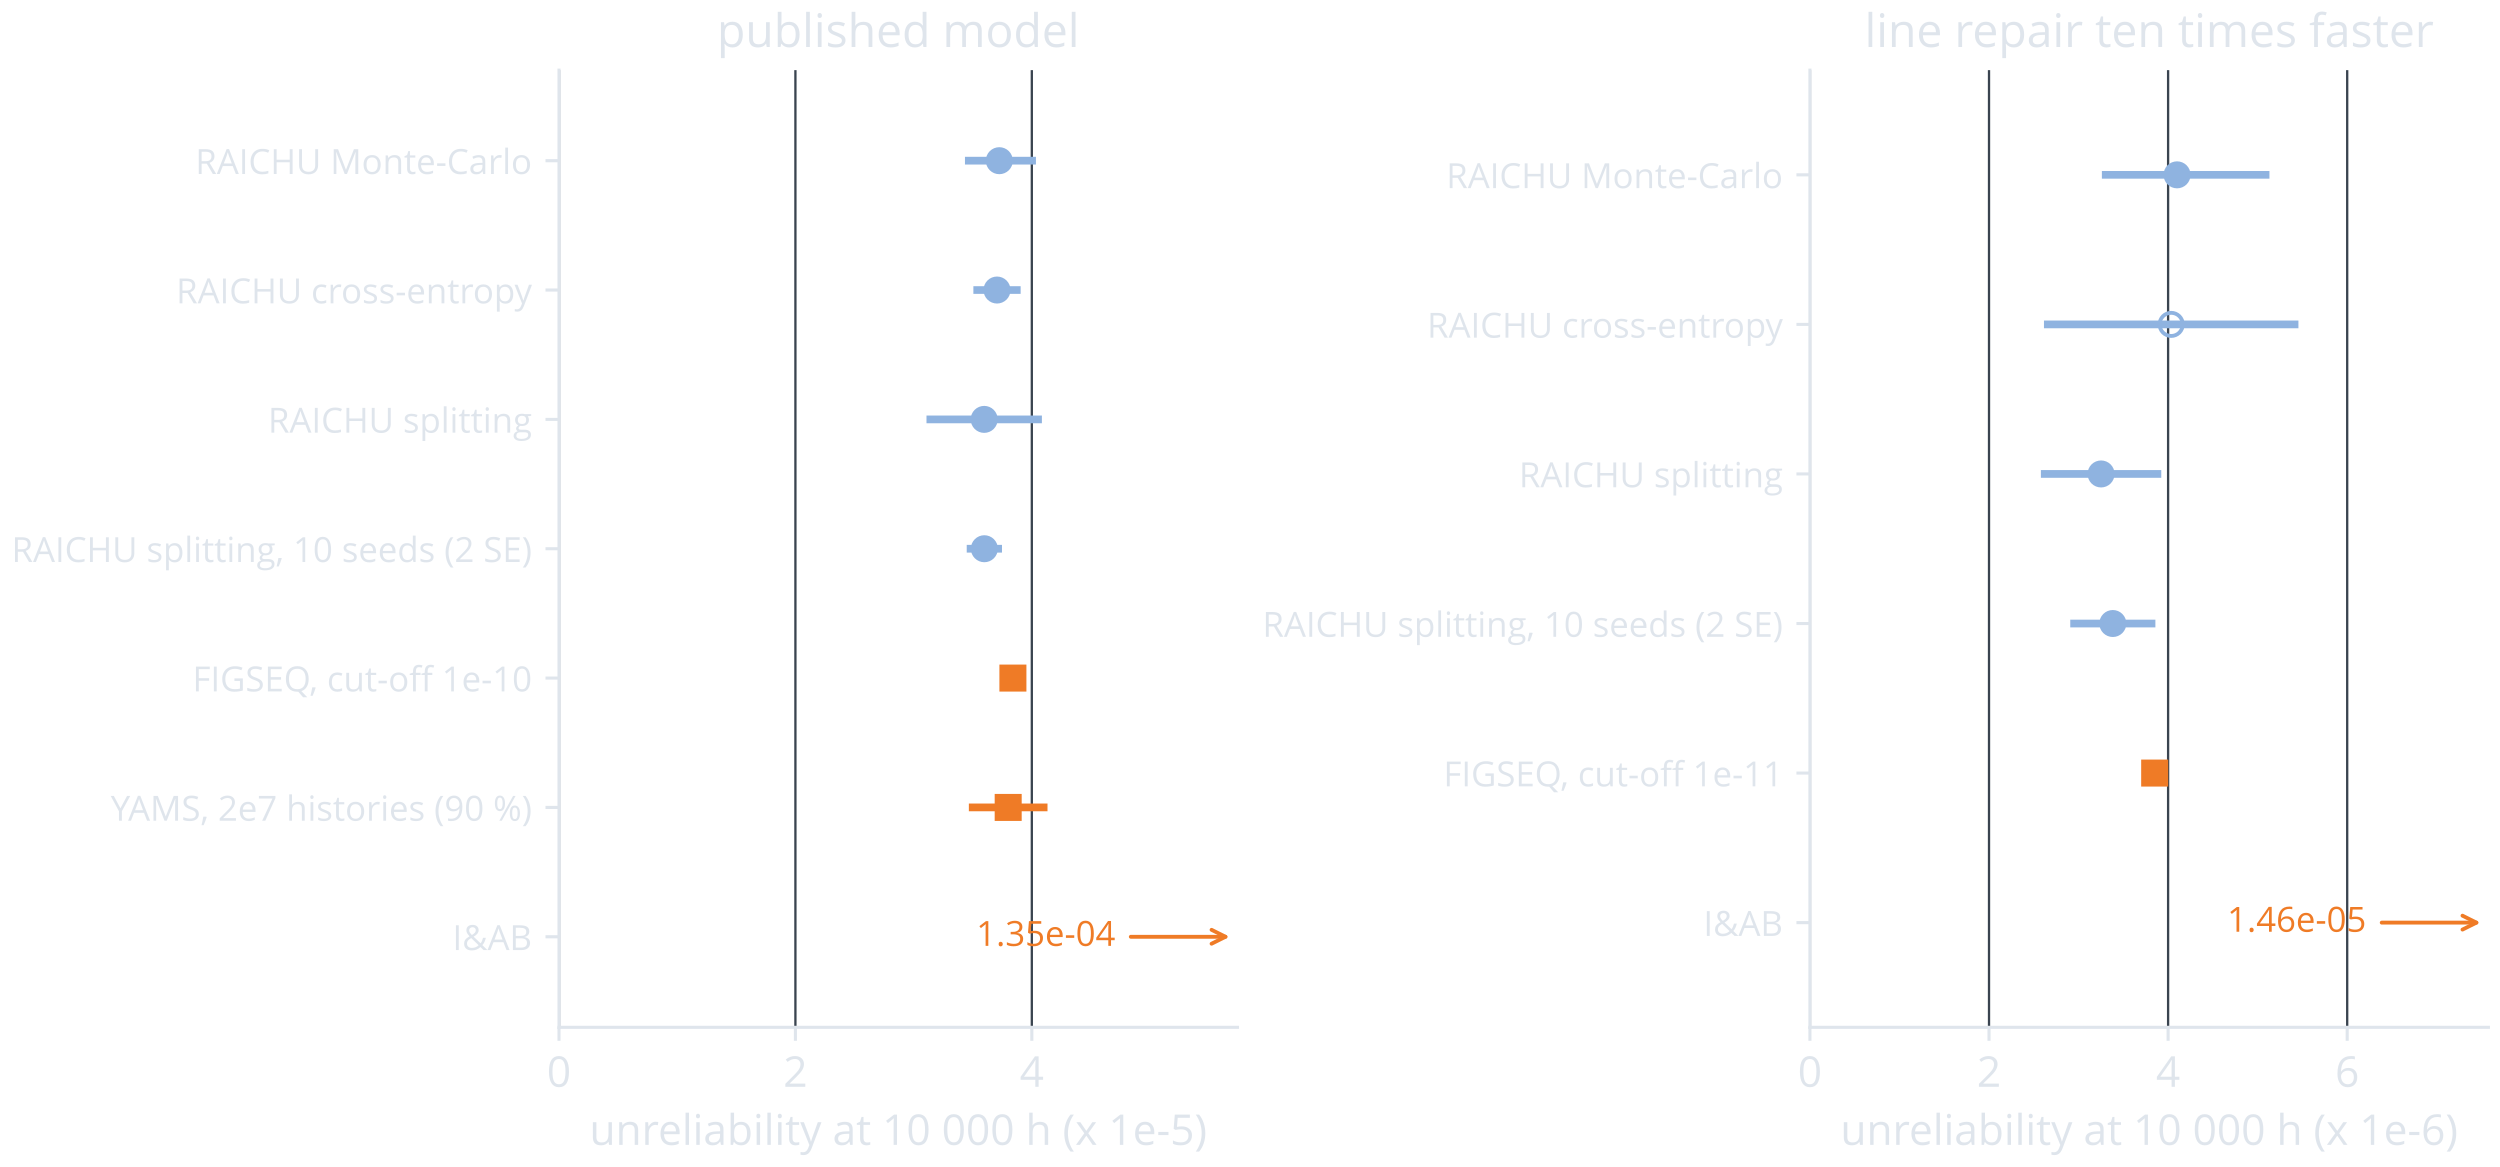
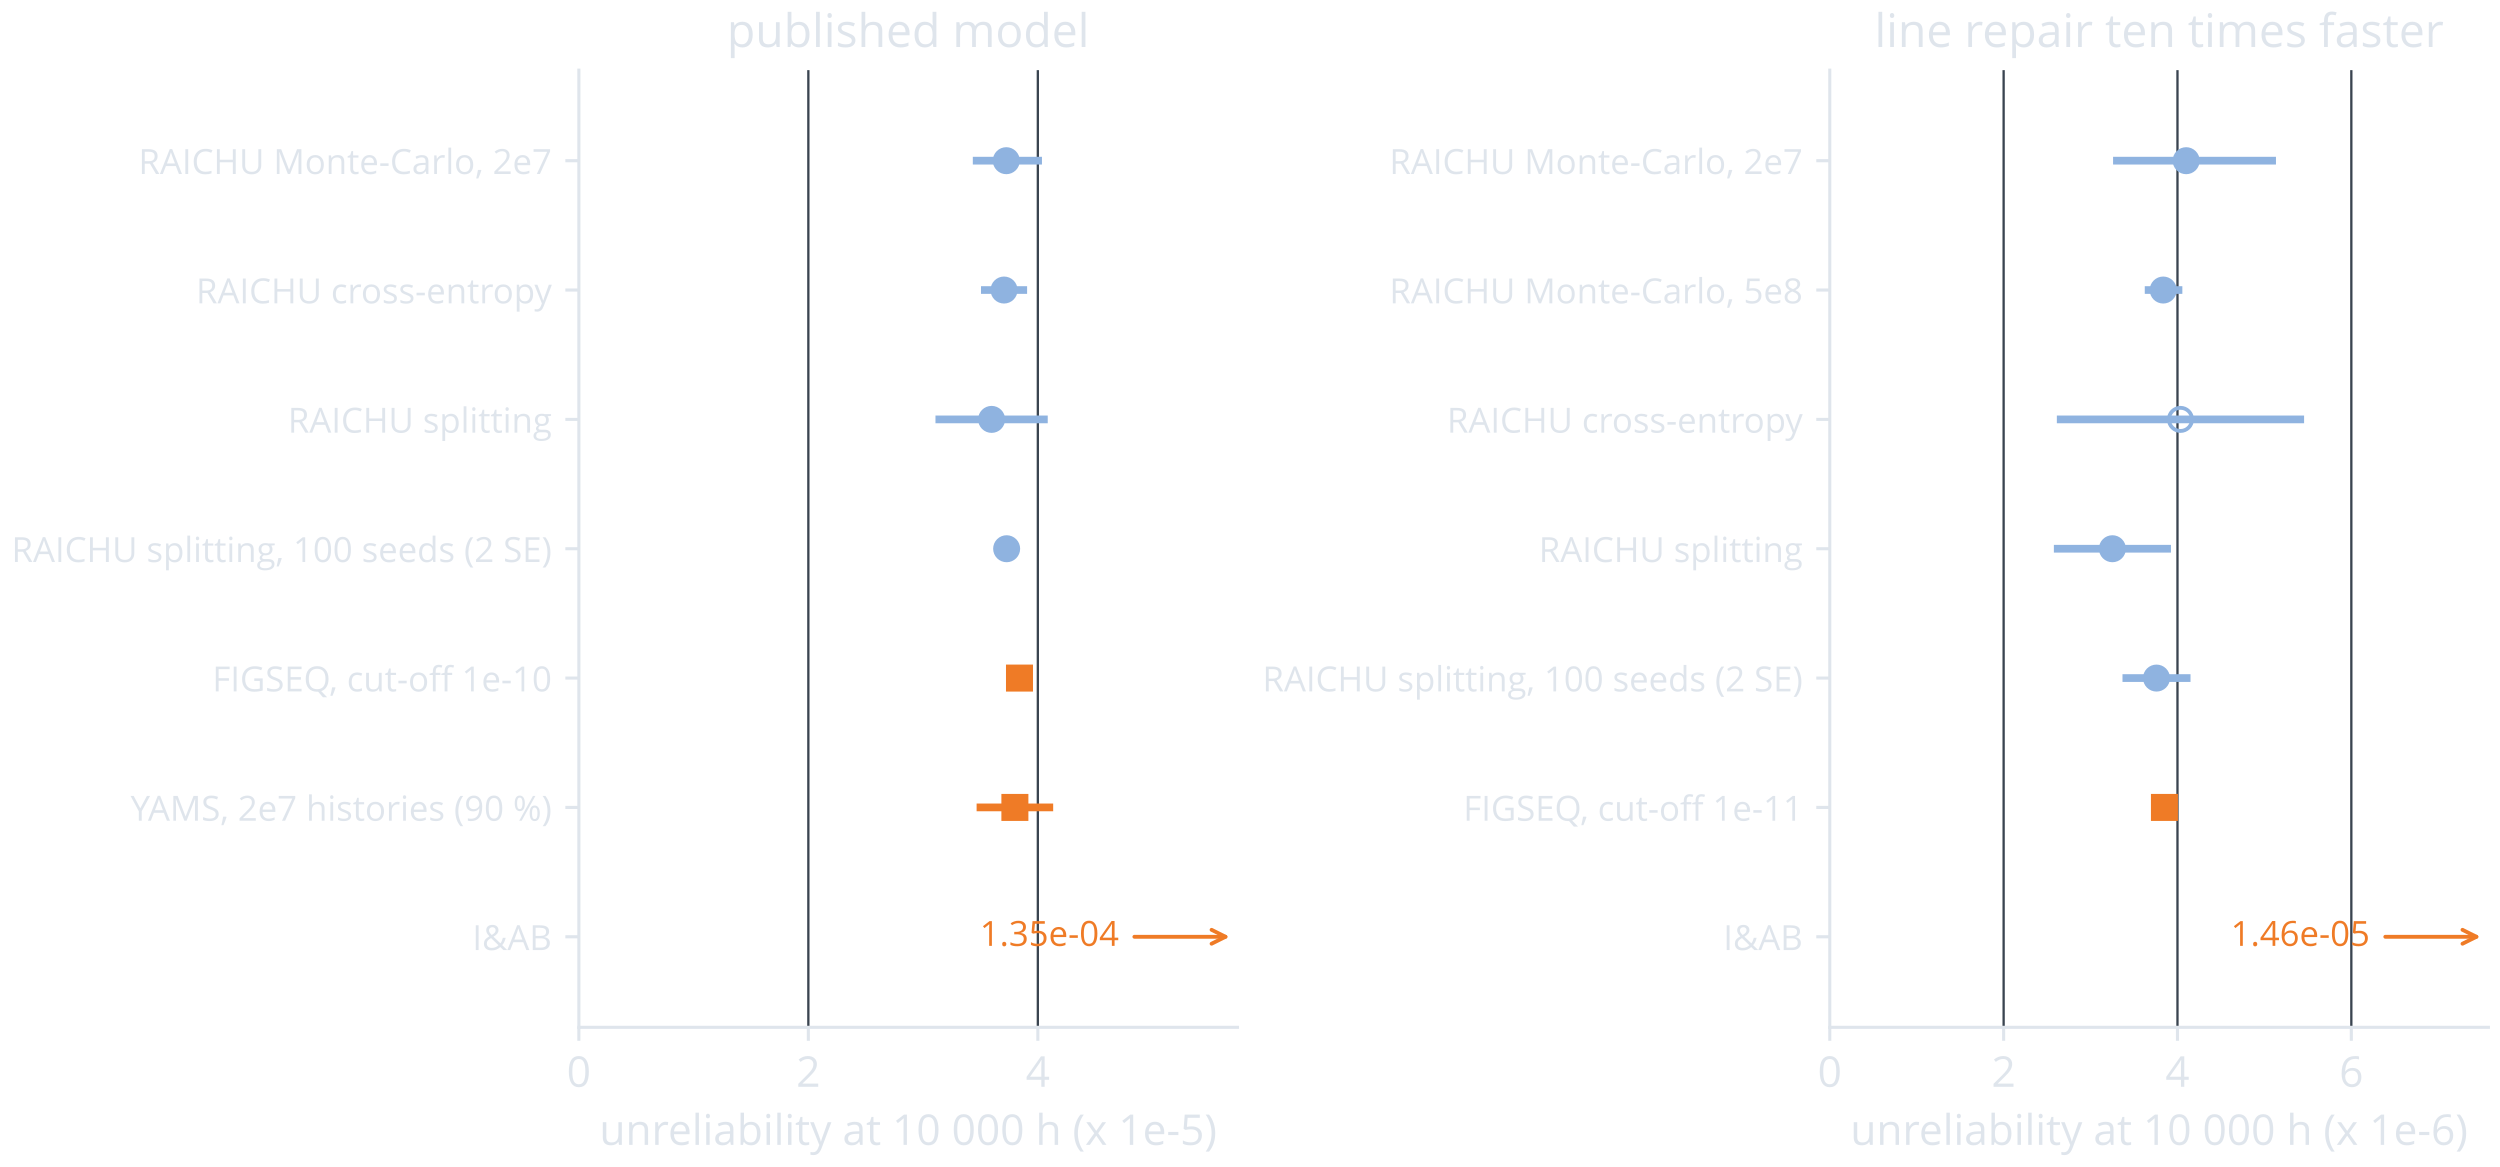
<svg xmlns="http://www.w3.org/2000/svg" xmlns:xlink="http://www.w3.org/1999/xlink" width="648pt" height="302.4pt" viewBox="0 0 648 302.4" version="1.1">
  <defs>
    <style type="text/css">*{stroke-linejoin: round; stroke-linecap: butt}</style>
  </defs>
  <g id="figure_1">
    <g id="patch_1">
      <path d="M 0 302.4  L 648 302.4  L 648 0  L 0 0  L 0 302.4  z " style="fill: none" />
    </g>
    <g id="axes_1">
      <g id="patch_2">
-         <path d="M 144.893 266.281  L 320.76 266.281  L 320.76 18.182  L 144.893 18.182  L 144.893 266.281  z " style="fill: none" />
+         <path d="M 150.039 266.281  L 320.76 266.281  L 320.76 18.182  L 150.039 18.182  L 150.039 266.281  z " style="fill: none" />
      </g>
      <g id="matplotlib.axis_1">
        <g id="xtick_1">
          <g id="line2d_1">
-             <path d="M 144.893 266.281  L 144.893 18.182  " clip-path="url(#p57f3b78bf9)" style="fill: none; stroke: #3a4450; stroke-width: 0.6; stroke-linecap: square" />
+             <path d="M 150.039 266.281  L 150.039 18.182  " clip-path="url(#p1deda71b1c)" style="fill: none; stroke: #3a4450; stroke-width: 0.6; stroke-linecap: square" />
          </g>
          <g id="line2d_2">
            <defs>
-               <path id="m986bb90ba0" d="M 0 0  L 0 3.5  " style="stroke: #dfe5ec; stroke-width: 0.8" />
+               <path id="m9468bcd4e0" d="M 0 0  L 0 3.5  " style="stroke: #dfe5ec; stroke-width: 0.8" />
            </defs>
            <g>
-               <use xlink:href="#m986bb90ba0" x="144.893" y="266.281" style="fill: #dfe5ec; stroke: #dfe5ec; stroke-width: 0.8" />
+               <use xlink:href="#m9468bcd4e0" x="150.039" y="266.281" style="fill: #dfe5ec; stroke: #dfe5ec; stroke-width: 0.8" />
            </g>
          </g>
          <g id="text_1">
-             <text style="font-size: 11px; font-family: 'Open Sans', 'DejaVu Sans', 'Arial', sans-serif; text-anchor: middle; fill: #dfe5ec" x="144.893" y="281.697" transform="rotate(-0 144.8934 281.6972)">0</text>
+             <text style="font-size: 11px; font-family: 'Open Sans', 'DejaVu Sans', 'Arial', sans-serif; text-anchor: middle; fill: #dfe5ec" x="150.039" y="281.697" transform="rotate(-0 150.0388 281.6972)">0</text>
          </g>
        </g>
        <g id="xtick_2">
          <g id="line2d_3">
-             <path d="M 206.171 266.281  L 206.171 18.182  " clip-path="url(#p57f3b78bf9)" style="fill: none; stroke: #3a4450; stroke-width: 0.6; stroke-linecap: square" />
+             <path d="M 209.524 266.281  L 209.524 18.182  " clip-path="url(#p1deda71b1c)" style="fill: none; stroke: #3a4450; stroke-width: 0.6; stroke-linecap: square" />
          </g>
          <g id="line2d_4">
            <g>
-               <use xlink:href="#m986bb90ba0" x="206.171" y="266.281" style="fill: #dfe5ec; stroke: #dfe5ec; stroke-width: 0.8" />
+               <use xlink:href="#m9468bcd4e0" x="209.524" y="266.281" style="fill: #dfe5ec; stroke: #dfe5ec; stroke-width: 0.8" />
            </g>
          </g>
          <g id="text_2">
-             <text style="font-size: 11px; font-family: 'Open Sans', 'DejaVu Sans', 'Arial', sans-serif; text-anchor: middle; fill: #dfe5ec" x="206.171" y="281.697" transform="rotate(-0 206.1709 281.6972)">2</text>
+             <text style="font-size: 11px; font-family: 'Open Sans', 'DejaVu Sans', 'Arial', sans-serif; text-anchor: middle; fill: #dfe5ec" x="209.524" y="281.697" transform="rotate(-0 209.5236 281.6972)">2</text>
          </g>
        </g>
        <g id="xtick_3">
          <g id="line2d_5">
-             <path d="M 267.449 266.281  L 267.449 18.182  " clip-path="url(#p57f3b78bf9)" style="fill: none; stroke: #3a4450; stroke-width: 0.6; stroke-linecap: square" />
+             <path d="M 269.008 266.281  L 269.008 18.182  " clip-path="url(#p1deda71b1c)" style="fill: none; stroke: #3a4450; stroke-width: 0.6; stroke-linecap: square" />
          </g>
          <g id="line2d_6">
            <g>
-               <use xlink:href="#m986bb90ba0" x="267.449" y="266.281" style="fill: #dfe5ec; stroke: #dfe5ec; stroke-width: 0.8" />
+               <use xlink:href="#m9468bcd4e0" x="269.008" y="266.281" style="fill: #dfe5ec; stroke: #dfe5ec; stroke-width: 0.8" />
            </g>
          </g>
          <g id="text_3">
-             <text style="font-size: 11px; font-family: 'Open Sans', 'DejaVu Sans', 'Arial', sans-serif; text-anchor: middle; fill: #dfe5ec" x="267.449" y="281.697" transform="rotate(-0 267.4485 281.6972)">4</text>
+             <text style="font-size: 11px; font-family: 'Open Sans', 'DejaVu Sans', 'Arial', sans-serif; text-anchor: middle; fill: #dfe5ec" x="269.008" y="281.697" transform="rotate(-0 269.0083 281.6972)">4</text>
          </g>
        </g>
        <g id="text_4">
-           <text style="font-size: 11px; font-family: 'Open Sans', 'DejaVu Sans', 'Arial', sans-serif; text-anchor: middle; fill: #dfe5ec" x="232.827" y="296.756" transform="rotate(-0 232.8267 296.7563)">unreliability at 10 000 h (x 1e-5)</text>
+           <text style="font-size: 11px; font-family: 'Open Sans', 'DejaVu Sans', 'Arial', sans-serif; text-anchor: middle; fill: #dfe5ec" x="235.399" y="296.756" transform="rotate(-0 235.3994 296.7563)">unreliability at 10 000 h (x 1e-5)</text>
        </g>
      </g>
      <g id="matplotlib.axis_2">
        <g id="ytick_1">
          <g id="line2d_7">
            <defs>
-               <path id="m5db40e12c1" d="M 0 0  L -3.5 0  " style="stroke: #dfe5ec; stroke-width: 0.8" />
+               <path id="ma6d7ebf6d7" d="M 0 0  L -3.5 0  " style="stroke: #dfe5ec; stroke-width: 0.8" />
            </defs>
            <g>
-               <use xlink:href="#m5db40e12c1" x="144.893" y="41.651" style="fill: #dfe5ec; stroke: #dfe5ec; stroke-width: 0.8" />
+               <use xlink:href="#ma6d7ebf6d7" x="150.039" y="41.651" style="fill: #dfe5ec; stroke: #dfe5ec; stroke-width: 0.8" />
            </g>
          </g>
          <g id="text_5">
-             <text style="font-size: 9px; font-family: 'Open Sans', 'DejaVu Sans', 'Arial', sans-serif; text-anchor: end; fill: #dfe5ec" x="137.893" y="45.094" transform="rotate(-0 137.8934 45.09402)">RAICHU Monte-Carlo</text>
+             <text style="font-size: 9px; font-family: 'Open Sans', 'DejaVu Sans', 'Arial', sans-serif; text-anchor: end; fill: #dfe5ec" x="143.039" y="45.094" transform="rotate(-0 143.0388 45.09402)">RAICHU Monte-Carlo, 2e7</text>
          </g>
        </g>
        <g id="ytick_2">
          <g id="line2d_8">
            <g>
-               <use xlink:href="#m5db40e12c1" x="144.893" y="75.178" style="fill: #dfe5ec; stroke: #dfe5ec; stroke-width: 0.8" />
+               <use xlink:href="#ma6d7ebf6d7" x="150.039" y="75.178" style="fill: #dfe5ec; stroke: #dfe5ec; stroke-width: 0.8" />
            </g>
          </g>
          <g id="text_6">
-             <text style="font-size: 9px; font-family: 'Open Sans', 'DejaVu Sans', 'Arial', sans-serif; text-anchor: end; fill: #dfe5ec" x="137.893" y="78.621" transform="rotate(-0 137.8934 78.62086)">RAICHU cross-entropy</text>
+             <text style="font-size: 9px; font-family: 'Open Sans', 'DejaVu Sans', 'Arial', sans-serif; text-anchor: end; fill: #dfe5ec" x="143.039" y="78.621" transform="rotate(-0 143.0388 78.62086)">RAICHU cross-entropy</text>
          </g>
        </g>
        <g id="ytick_3">
          <g id="line2d_9">
            <g>
-               <use xlink:href="#m5db40e12c1" x="144.893" y="108.705" style="fill: #dfe5ec; stroke: #dfe5ec; stroke-width: 0.8" />
+               <use xlink:href="#ma6d7ebf6d7" x="150.039" y="108.705" style="fill: #dfe5ec; stroke: #dfe5ec; stroke-width: 0.8" />
            </g>
          </g>
          <g id="text_7">
-             <text style="font-size: 9px; font-family: 'Open Sans', 'DejaVu Sans', 'Arial', sans-serif; text-anchor: end; fill: #dfe5ec" x="137.893" y="112.148" transform="rotate(-0 137.8934 112.1477)">RAICHU splitting</text>
+             <text style="font-size: 9px; font-family: 'Open Sans', 'DejaVu Sans', 'Arial', sans-serif; text-anchor: end; fill: #dfe5ec" x="143.039" y="112.148" transform="rotate(-0 143.0388 112.1477)">RAICHU splitting</text>
          </g>
        </g>
        <g id="ytick_4">
          <g id="line2d_10">
            <g>
-               <use xlink:href="#m5db40e12c1" x="144.893" y="142.231" style="fill: #dfe5ec; stroke: #dfe5ec; stroke-width: 0.8" />
+               <use xlink:href="#ma6d7ebf6d7" x="150.039" y="142.231" style="fill: #dfe5ec; stroke: #dfe5ec; stroke-width: 0.8" />
            </g>
          </g>
          <g id="text_8">
-             <text style="font-size: 9px; font-family: 'Open Sans', 'DejaVu Sans', 'Arial', sans-serif; text-anchor: end; fill: #dfe5ec" x="137.893" y="145.675" transform="rotate(-0 137.8934 145.6745)">RAICHU splitting, 10 seeds (2 SE)</text>
+             <text style="font-size: 9px; font-family: 'Open Sans', 'DejaVu Sans', 'Arial', sans-serif; text-anchor: end; fill: #dfe5ec" x="143.039" y="145.675" transform="rotate(-0 143.0388 145.6745)">RAICHU splitting, 100 seeds (2 SE)</text>
          </g>
        </g>
        <g id="ytick_5">
          <g id="line2d_11">
            <g>
-               <use xlink:href="#m5db40e12c1" x="144.893" y="175.758" style="fill: #dfe5ec; stroke: #dfe5ec; stroke-width: 0.8" />
+               <use xlink:href="#ma6d7ebf6d7" x="150.039" y="175.758" style="fill: #dfe5ec; stroke: #dfe5ec; stroke-width: 0.8" />
            </g>
          </g>
          <g id="text_9">
-             <text style="font-size: 9px; font-family: 'Open Sans', 'DejaVu Sans', 'Arial', sans-serif; text-anchor: end; fill: #dfe5ec" x="137.893" y="179.201" transform="rotate(-0 137.8934 179.2015)">FIGSEQ, cut-off 1e-10</text>
+             <text style="font-size: 9px; font-family: 'Open Sans', 'DejaVu Sans', 'Arial', sans-serif; text-anchor: end; fill: #dfe5ec" x="143.039" y="179.201" transform="rotate(-0 143.0388 179.2015)">FIGSEQ, cut-off 1e-10</text>
          </g>
        </g>
        <g id="ytick_6">
          <g id="line2d_12">
            <g>
-               <use xlink:href="#m5db40e12c1" x="144.893" y="209.285" style="fill: #dfe5ec; stroke: #dfe5ec; stroke-width: 0.8" />
+               <use xlink:href="#ma6d7ebf6d7" x="150.039" y="209.285" style="fill: #dfe5ec; stroke: #dfe5ec; stroke-width: 0.8" />
            </g>
          </g>
          <g id="text_10">
-             <text style="font-size: 9px; font-family: 'Open Sans', 'DejaVu Sans', 'Arial', sans-serif; text-anchor: end; fill: #dfe5ec" x="137.893" y="212.728" transform="rotate(-0 137.8934 212.7282)">YAMS, 2e7 histories (90 %)</text>
+             <text style="font-size: 9px; font-family: 'Open Sans', 'DejaVu Sans', 'Arial', sans-serif; text-anchor: end; fill: #dfe5ec" x="143.039" y="212.728" transform="rotate(-0 143.0388 212.7282)">YAMS, 2e7 histories (90 %)</text>
          </g>
        </g>
        <g id="ytick_7">
          <g id="line2d_13">
            <g>
-               <use xlink:href="#m5db40e12c1" x="144.893" y="242.812" style="fill: #dfe5ec; stroke: #dfe5ec; stroke-width: 0.8" />
+               <use xlink:href="#ma6d7ebf6d7" x="150.039" y="242.812" style="fill: #dfe5ec; stroke: #dfe5ec; stroke-width: 0.8" />
            </g>
          </g>
          <g id="text_11">
-             <text style="font-size: 9px; font-family: 'Open Sans', 'DejaVu Sans', 'Arial', sans-serif; text-anchor: end; fill: #dfe5ec" x="137.893" y="246.255" transform="rotate(-0 137.8934 246.2551)">I&amp;AB</text>
+             <text style="font-size: 9px; font-family: 'Open Sans', 'DejaVu Sans', 'Arial', sans-serif; text-anchor: end; fill: #dfe5ec" x="143.039" y="246.255" transform="rotate(-0 143.0388 246.2551)">I&amp;AB</text>
          </g>
        </g>
      </g>
      <g id="line2d_14">
-         <path d="M 251.117 41.651  L 267.518 41.651  " clip-path="url(#p57f3b78bf9)" style="fill: none; stroke: #8fb3e0; stroke-width: 2; stroke-linecap: square" />
+         <path d="M 253.154 41.651  L 269.075 41.651  " clip-path="url(#p1deda71b1c)" style="fill: none; stroke: #8fb3e0; stroke-width: 2; stroke-linecap: square" />
      </g>
      <g id="line2d_15">
-         <path d="M 259.023 41.651  " clip-path="url(#p57f3b78bf9)" style="fill: none; stroke: #8fb3e0; stroke-width: 1.5; stroke-linecap: square" />
+         <path d="M 260.829 41.651  " clip-path="url(#p1deda71b1c)" style="fill: none; stroke: #8fb3e0; stroke-width: 1.5; stroke-linecap: square" />
        <defs>
-           <path id="me81be68fd8" d="M 0 3  C 0.796 3 1.559 2.684 2.121 2.121  C 2.684 1.559 3 0.796 3 0  C 3 -0.796 2.684 -1.559 2.121 -2.121  C 1.559 -2.684 0.796 -3 0 -3  C -0.796 -3 -1.559 -2.684 -2.121 -2.121  C -2.684 -1.559 -3 -0.796 -3 0  C -3 0.796 -2.684 1.559 -2.121 2.121  C -1.559 2.684 -0.796 3 0 3  z " style="stroke: #8fb3e0" />
+           <path id="m340d86fba8" d="M 0 3  C 0.796 3 1.559 2.684 2.121 2.121  C 2.684 1.559 3 0.796 3 0  C 3 -0.796 2.684 -1.559 2.121 -2.121  C 1.559 -2.684 0.796 -3 0 -3  C -0.796 -3 -1.559 -2.684 -2.121 -2.121  C -2.684 -1.559 -3 -0.796 -3 0  C -3 0.796 -2.684 1.559 -2.121 2.121  C -1.559 2.684 -0.796 3 0 3  z " style="stroke: #8fb3e0" />
        </defs>
-         <g clip-path="url(#p57f3b78bf9)">
-           <use xlink:href="#me81be68fd8" x="259.023" y="41.651" style="fill: #8fb3e0; stroke: #8fb3e0" />
+         <g clip-path="url(#p1deda71b1c)">
+           <use xlink:href="#m340d86fba8" x="260.829" y="41.651" style="fill: #8fb3e0; stroke: #8fb3e0" />
        </g>
      </g>
      <g id="line2d_16">
-         <path d="M 253.299 75.178  L 263.551 75.178  " clip-path="url(#p57f3b78bf9)" style="fill: none; stroke: #8fb3e0; stroke-width: 2; stroke-linecap: square" />
+         <path d="M 255.273 75.178  L 265.225 75.178  " clip-path="url(#p1deda71b1c)" style="fill: none; stroke: #8fb3e0; stroke-width: 2; stroke-linecap: square" />
      </g>
      <g id="line2d_17">
-         <path d="M 258.425 75.178  " clip-path="url(#p57f3b78bf9)" style="fill: none; stroke: #8fb3e0; stroke-width: 1.5; stroke-linecap: square" />
-         <g clip-path="url(#p57f3b78bf9)">
-           <use xlink:href="#me81be68fd8" x="258.425" y="75.178" style="fill: #8fb3e0; stroke: #8fb3e0" />
+         <path d="M 260.249 75.178  " clip-path="url(#p1deda71b1c)" style="fill: none; stroke: #8fb3e0; stroke-width: 1.5; stroke-linecap: square" />
+         <g clip-path="url(#p1deda71b1c)">
+           <use xlink:href="#m340d86fba8" x="260.249" y="75.178" style="fill: #8fb3e0; stroke: #8fb3e0" />
        </g>
      </g>
      <g id="line2d_18">
-         <path d="M 241.146 108.705  L 269.059 108.705  " clip-path="url(#p57f3b78bf9)" style="fill: none; stroke: #8fb3e0; stroke-width: 2; stroke-linecap: square" />
+         <path d="M 243.475 108.705  L 270.572 108.705  " clip-path="url(#p1deda71b1c)" style="fill: none; stroke: #8fb3e0; stroke-width: 2; stroke-linecap: square" />
      </g>
      <g id="line2d_19">
-         <path d="M 255.103 108.705  " clip-path="url(#p57f3b78bf9)" style="fill: none; stroke: #8fb3e0; stroke-width: 1.5; stroke-linecap: square" />
-         <g clip-path="url(#p57f3b78bf9)">
-           <use xlink:href="#me81be68fd8" x="255.103" y="108.705" style="fill: #8fb3e0; stroke: #8fb3e0" />
+         <path d="M 257.024 108.705  " clip-path="url(#p1deda71b1c)" style="fill: none; stroke: #8fb3e0; stroke-width: 1.5; stroke-linecap: square" />
+         <g clip-path="url(#p1deda71b1c)">
+           <use xlink:href="#m340d86fba8" x="257.024" y="108.705" style="fill: #8fb3e0; stroke: #8fb3e0" />
        </g>
      </g>
      <g id="line2d_20">
-         <path d="M 251.575 142.231  L 258.716 142.231  " clip-path="url(#p57f3b78bf9)" style="fill: none; stroke: #8fb3e0; stroke-width: 2; stroke-linecap: square" />
+         <path d="M 259.39 142.231  L 262.453 142.231  " clip-path="url(#p1deda71b1c)" style="fill: none; stroke: #8fb3e0; stroke-width: 2; stroke-linecap: square" />
      </g>
      <g id="line2d_21">
-         <path d="M 255.145 142.231  " clip-path="url(#p57f3b78bf9)" style="fill: none; stroke: #8fb3e0; stroke-width: 1.5; stroke-linecap: square" />
-         <g clip-path="url(#p57f3b78bf9)">
-           <use xlink:href="#me81be68fd8" x="255.145" y="142.231" style="fill: #8fb3e0; stroke: #8fb3e0" />
+         <path d="M 260.921 142.231  " clip-path="url(#p1deda71b1c)" style="fill: none; stroke: #8fb3e0; stroke-width: 1.5; stroke-linecap: square" />
+         <g clip-path="url(#p1deda71b1c)">
+           <use xlink:href="#m340d86fba8" x="260.921" y="142.231" style="fill: #8fb3e0; stroke: #8fb3e0" />
        </g>
      </g>
      <g id="line2d_22">
-         <path d="M 262.546 175.758  " clip-path="url(#p57f3b78bf9)" style="fill: none; stroke: #ef7b26; stroke-width: 1.5; stroke-linecap: square" />
+         <path d="M 264.25 175.758  " clip-path="url(#p1deda71b1c)" style="fill: none; stroke: #ef7b26; stroke-width: 1.5; stroke-linecap: square" />
        <defs>
-           <path id="m2c588d0812" d="M -3 3  L 3 3  L 3 -3  L -3 -3  z " style="stroke: #ef7b26; stroke-linejoin: miter" />
+           <path id="m4c7a4117aa" d="M -3 3  L 3 3  L 3 -3  L -3 -3  z " style="stroke: #ef7b26; stroke-linejoin: miter" />
        </defs>
-         <g clip-path="url(#p57f3b78bf9)">
-           <use xlink:href="#m2c588d0812" x="262.546" y="175.758" style="fill: #ef7b26; stroke: #ef7b26; stroke-linejoin: miter" />
+         <g clip-path="url(#p1deda71b1c)">
+           <use xlink:href="#m4c7a4117aa" x="264.25" y="175.758" style="fill: #ef7b26; stroke: #ef7b26; stroke-linejoin: miter" />
        </g>
      </g>
      <g id="line2d_23">
-         <path d="M 252.129 209.285  L 270.512 209.285  " clip-path="url(#p57f3b78bf9)" style="fill: none; stroke: #ef7b26; stroke-width: 2; stroke-linecap: square" />
+         <path d="M 254.137 209.285  L 271.983 209.285  " clip-path="url(#p1deda71b1c)" style="fill: none; stroke: #ef7b26; stroke-width: 2; stroke-linecap: square" />
      </g>
      <g id="line2d_24">
-         <path d="M 261.321 209.285  " clip-path="url(#p57f3b78bf9)" style="fill: none; stroke: #ef7b26; stroke-width: 1.5; stroke-linecap: square" />
-         <g clip-path="url(#p57f3b78bf9)">
-           <use xlink:href="#m2c588d0812" x="261.321" y="209.285" style="fill: #ef7b26; stroke: #ef7b26; stroke-linejoin: miter" />
+         <path d="M 263.06 209.285  " clip-path="url(#p1deda71b1c)" style="fill: none; stroke: #ef7b26; stroke-width: 1.5; stroke-linecap: square" />
+         <g clip-path="url(#p1deda71b1c)">
+           <use xlink:href="#m4c7a4117aa" x="263.06" y="209.285" style="fill: #ef7b26; stroke: #ef7b26; stroke-linejoin: miter" />
        </g>
      </g>
      <g id="patch_3">
-         <path d="M 144.893 266.281  L 144.893 18.182  " style="fill: none; stroke: #dfe5ec; stroke-width: 0.8; stroke-linejoin: miter; stroke-linecap: square" />
+         <path d="M 150.039 266.281  L 150.039 18.182  " style="fill: none; stroke: #dfe5ec; stroke-width: 0.8; stroke-linejoin: miter; stroke-linecap: square" />
      </g>
      <g id="patch_4">
-         <path d="M 144.893 266.281  L 320.76 266.281  " style="fill: none; stroke: #dfe5ec; stroke-width: 0.8; stroke-linejoin: miter; stroke-linecap: square" />
+         <path d="M 150.039 266.281  L 320.76 266.281  " style="fill: none; stroke: #dfe5ec; stroke-width: 0.8; stroke-linejoin: miter; stroke-linecap: square" />
      </g>
      <g id="patch_5">
-         <path d="M 293.104 242.812  Q 305.931 242.812 317.64 242.812  " style="fill: none; stroke: #ef7b26; stroke-linecap: round" />
-         <path d="M 314.04 241.012  L 317.64 242.812  L 314.04 244.612  " style="fill: none; stroke: #ef7b26; stroke-linecap: round" />
+         <path d="M 294.032 242.812  Q 306.396 242.812 317.642 242.812  " style="fill: none; stroke: #ef7b26; stroke-linecap: round" />
+         <path d="M 314.042 241.012  L 317.642 242.812  L 314.042 244.612  " style="fill: none; stroke: #ef7b26; stroke-linecap: round" />
      </g>
      <g id="text_12">
-         <text style="font-size: 9px; font-family: 'Open Sans', 'DejaVu Sans', 'Arial', sans-serif; text-anchor: end; fill: #ef7b26" x="289.104" y="245.174" transform="rotate(-0 289.104 245.174)">1.35e-04</text>
+         <text style="font-size: 9px; font-family: 'Open Sans', 'DejaVu Sans', 'Arial', sans-serif; text-anchor: end; fill: #ef7b26" x="290.03" y="245.174" transform="rotate(-0 290.0302 245.174)">1.35e-04</text>
      </g>
      <g id="text_13">
-         <text style="font-size: 12px; font-family: 'Open Sans', 'DejaVu Sans', 'Arial', sans-serif; text-anchor: middle; fill: #dfe5ec" x="232.827" y="12.182" transform="rotate(-0 232.8267 12.18211)">published model</text>
+         <text style="font-size: 12px; font-family: 'Open Sans', 'DejaVu Sans', 'Arial', sans-serif; text-anchor: middle; fill: #dfe5ec" x="235.399" y="12.182" transform="rotate(-0 235.3994 12.18211)">published model</text>
      </g>
    </g>
    <g id="axes_2">
      <g id="patch_6">
-         <path d="M 469.133 266.281  L 645 266.281  L 645 18.182  L 469.133 18.182  L 469.133 266.281  z " style="fill: none" />
+         <path d="M 474.279 266.281  L 645 266.281  L 645 18.182  L 474.279 18.182  L 474.279 266.281  z " style="fill: none" />
      </g>
      <g id="matplotlib.axis_3">
        <g id="xtick_4">
          <g id="line2d_25">
-             <path d="M 469.133 266.281  L 469.133 18.182  " clip-path="url(#p2b3f076e8f)" style="fill: none; stroke: #3a4450; stroke-width: 0.6; stroke-linecap: square" />
+             <path d="M 474.279 266.281  L 474.279 18.182  " clip-path="url(#p9c2b9b7ad6)" style="fill: none; stroke: #3a4450; stroke-width: 0.6; stroke-linecap: square" />
          </g>
          <g id="line2d_26">
            <g>
-               <use xlink:href="#m986bb90ba0" x="469.133" y="266.281" style="fill: #dfe5ec; stroke: #dfe5ec; stroke-width: 0.8" />
+               <use xlink:href="#m9468bcd4e0" x="474.279" y="266.281" style="fill: #dfe5ec; stroke: #dfe5ec; stroke-width: 0.8" />
            </g>
          </g>
          <g id="text_14">
-             <text style="font-size: 11px; font-family: 'Open Sans', 'DejaVu Sans', 'Arial', sans-serif; text-anchor: middle; fill: #dfe5ec" x="469.133" y="281.697" transform="rotate(-0 469.1331 281.6972)">0</text>
+             <text style="font-size: 11px; font-family: 'Open Sans', 'DejaVu Sans', 'Arial', sans-serif; text-anchor: middle; fill: #dfe5ec" x="474.279" y="281.697" transform="rotate(-0 474.2786 281.6972)">0</text>
          </g>
        </g>
        <g id="xtick_5">
          <g id="line2d_27">
-             <path d="M 515.553 266.281  L 515.553 18.182  " clip-path="url(#p2b3f076e8f)" style="fill: none; stroke: #3a4450; stroke-width: 0.6; stroke-linecap: square" />
+             <path d="M 519.341 266.281  L 519.341 18.182  " clip-path="url(#p9c2b9b7ad6)" style="fill: none; stroke: #3a4450; stroke-width: 0.6; stroke-linecap: square" />
          </g>
          <g id="line2d_28">
            <g>
-               <use xlink:href="#m986bb90ba0" x="515.553" y="266.281" style="fill: #dfe5ec; stroke: #dfe5ec; stroke-width: 0.8" />
+               <use xlink:href="#m9468bcd4e0" x="519.341" y="266.281" style="fill: #dfe5ec; stroke: #dfe5ec; stroke-width: 0.8" />
            </g>
          </g>
          <g id="text_15">
-             <text style="font-size: 11px; font-family: 'Open Sans', 'DejaVu Sans', 'Arial', sans-serif; text-anchor: middle; fill: #dfe5ec" x="515.553" y="281.697" transform="rotate(-0 515.5532 281.6972)">2</text>
+             <text style="font-size: 11px; font-family: 'Open Sans', 'DejaVu Sans', 'Arial', sans-serif; text-anchor: middle; fill: #dfe5ec" x="519.341" y="281.697" transform="rotate(-0 519.3405 281.6972)">2</text>
          </g>
        </g>
        <g id="xtick_6">
          <g id="line2d_29">
-             <path d="M 561.973 266.281  L 561.973 18.182  " clip-path="url(#p2b3f076e8f)" style="fill: none; stroke: #3a4450; stroke-width: 0.6; stroke-linecap: square" />
+             <path d="M 564.402 266.281  L 564.402 18.182  " clip-path="url(#p9c2b9b7ad6)" style="fill: none; stroke: #3a4450; stroke-width: 0.6; stroke-linecap: square" />
          </g>
          <g id="line2d_30">
            <g>
-               <use xlink:href="#m986bb90ba0" x="561.973" y="266.281" style="fill: #dfe5ec; stroke: #dfe5ec; stroke-width: 0.8" />
+               <use xlink:href="#m9468bcd4e0" x="564.402" y="266.281" style="fill: #dfe5ec; stroke: #dfe5ec; stroke-width: 0.8" />
            </g>
          </g>
          <g id="text_16">
-             <text style="font-size: 11px; font-family: 'Open Sans', 'DejaVu Sans', 'Arial', sans-serif; text-anchor: middle; fill: #dfe5ec" x="561.973" y="281.697" transform="rotate(-0 561.9733 281.6972)">4</text>
+             <text style="font-size: 11px; font-family: 'Open Sans', 'DejaVu Sans', 'Arial', sans-serif; text-anchor: middle; fill: #dfe5ec" x="564.402" y="281.697" transform="rotate(-0 564.4024 281.6972)">4</text>
          </g>
        </g>
        <g id="xtick_7">
          <g id="line2d_31">
-             <path d="M 608.393 266.281  L 608.393 18.182  " clip-path="url(#p2b3f076e8f)" style="fill: none; stroke: #3a4450; stroke-width: 0.6; stroke-linecap: square" />
+             <path d="M 609.464 266.281  L 609.464 18.182  " clip-path="url(#p9c2b9b7ad6)" style="fill: none; stroke: #3a4450; stroke-width: 0.6; stroke-linecap: square" />
          </g>
          <g id="line2d_32">
            <g>
-               <use xlink:href="#m986bb90ba0" x="608.393" y="266.281" style="fill: #dfe5ec; stroke: #dfe5ec; stroke-width: 0.8" />
+               <use xlink:href="#m9468bcd4e0" x="609.464" y="266.281" style="fill: #dfe5ec; stroke: #dfe5ec; stroke-width: 0.8" />
            </g>
          </g>
          <g id="text_17">
-             <text style="font-size: 11px; font-family: 'Open Sans', 'DejaVu Sans', 'Arial', sans-serif; text-anchor: middle; fill: #dfe5ec" x="608.393" y="281.697" transform="rotate(-0 608.3933 281.6972)">6</text>
+             <text style="font-size: 11px; font-family: 'Open Sans', 'DejaVu Sans', 'Arial', sans-serif; text-anchor: middle; fill: #dfe5ec" x="609.464" y="281.697" transform="rotate(-0 609.4644 281.6972)">6</text>
          </g>
        </g>
        <g id="text_18">
-           <text style="font-size: 11px; font-family: 'Open Sans', 'DejaVu Sans', 'Arial', sans-serif; text-anchor: middle; fill: #dfe5ec" x="557.066" y="296.756" transform="rotate(-0 557.0664 296.7563)">unreliability at 10 000 h (x 1e-6)</text>
+           <text style="font-size: 11px; font-family: 'Open Sans', 'DejaVu Sans', 'Arial', sans-serif; text-anchor: middle; fill: #dfe5ec" x="559.639" y="296.756" transform="rotate(-0 559.6392 296.7563)">unreliability at 10 000 h (x 1e-6)</text>
        </g>
      </g>
      <g id="matplotlib.axis_4">
        <g id="ytick_8">
          <g id="line2d_33">
            <g>
-               <use xlink:href="#m5db40e12c1" x="469.133" y="45.318" style="fill: #dfe5ec; stroke: #dfe5ec; stroke-width: 0.8" />
+               <use xlink:href="#ma6d7ebf6d7" x="474.279" y="41.651" style="fill: #dfe5ec; stroke: #dfe5ec; stroke-width: 0.8" />
            </g>
          </g>
          <g id="text_19">
-             <text style="font-size: 9px; font-family: 'Open Sans', 'DejaVu Sans', 'Arial', sans-serif; text-anchor: end; fill: #dfe5ec" x="462.133" y="48.761" transform="rotate(-0 462.1331 48.76102)">RAICHU Monte-Carlo</text>
+             <text style="font-size: 9px; font-family: 'Open Sans', 'DejaVu Sans', 'Arial', sans-serif; text-anchor: end; fill: #dfe5ec" x="467.279" y="45.094" transform="rotate(-0 467.2786 45.09402)">RAICHU Monte-Carlo, 2e7</text>
          </g>
        </g>
        <g id="ytick_9">
          <g id="line2d_34">
            <g>
-               <use xlink:href="#m5db40e12c1" x="469.133" y="84.083" style="fill: #dfe5ec; stroke: #dfe5ec; stroke-width: 0.8" />
+               <use xlink:href="#ma6d7ebf6d7" x="474.279" y="75.178" style="fill: #dfe5ec; stroke: #dfe5ec; stroke-width: 0.8" />
            </g>
          </g>
          <g id="text_20">
-             <text style="font-size: 9px; font-family: 'Open Sans', 'DejaVu Sans', 'Arial', sans-serif; text-anchor: end; fill: #dfe5ec" x="462.133" y="87.526" transform="rotate(-0 462.1331 87.52643)">RAICHU cross-entropy</text>
+             <text style="font-size: 9px; font-family: 'Open Sans', 'DejaVu Sans', 'Arial', sans-serif; text-anchor: end; fill: #dfe5ec" x="467.279" y="78.621" transform="rotate(-0 467.2786 78.62086)">RAICHU Monte-Carlo, 5e8</text>
          </g>
        </g>
        <g id="ytick_10">
          <g id="line2d_35">
            <g>
-               <use xlink:href="#m5db40e12c1" x="469.133" y="122.849" style="fill: #dfe5ec; stroke: #dfe5ec; stroke-width: 0.8" />
+               <use xlink:href="#ma6d7ebf6d7" x="474.279" y="108.705" style="fill: #dfe5ec; stroke: #dfe5ec; stroke-width: 0.8" />
            </g>
          </g>
          <g id="text_21">
-             <text style="font-size: 9px; font-family: 'Open Sans', 'DejaVu Sans', 'Arial', sans-serif; text-anchor: end; fill: #dfe5ec" x="462.133" y="126.292" transform="rotate(-0 462.1331 126.2918)">RAICHU splitting</text>
+             <text style="font-size: 9px; font-family: 'Open Sans', 'DejaVu Sans', 'Arial', sans-serif; text-anchor: end; fill: #dfe5ec" x="467.279" y="112.148" transform="rotate(-0 467.2786 112.1477)">RAICHU cross-entropy</text>
          </g>
        </g>
        <g id="ytick_11">
          <g id="line2d_36">
            <g>
-               <use xlink:href="#m5db40e12c1" x="469.133" y="161.614" style="fill: #dfe5ec; stroke: #dfe5ec; stroke-width: 0.8" />
+               <use xlink:href="#ma6d7ebf6d7" x="474.279" y="142.231" style="fill: #dfe5ec; stroke: #dfe5ec; stroke-width: 0.8" />
            </g>
          </g>
          <g id="text_22">
-             <text style="font-size: 9px; font-family: 'Open Sans', 'DejaVu Sans', 'Arial', sans-serif; text-anchor: end; fill: #dfe5ec" x="462.133" y="165.057" transform="rotate(-0 462.1331 165.0572)">RAICHU splitting, 10 seeds (2 SE)</text>
+             <text style="font-size: 9px; font-family: 'Open Sans', 'DejaVu Sans', 'Arial', sans-serif; text-anchor: end; fill: #dfe5ec" x="467.279" y="145.675" transform="rotate(-0 467.2786 145.6745)">RAICHU splitting</text>
          </g>
        </g>
        <g id="ytick_12">
          <g id="line2d_37">
            <g>
-               <use xlink:href="#m5db40e12c1" x="469.133" y="200.38" style="fill: #dfe5ec; stroke: #dfe5ec; stroke-width: 0.8" />
+               <use xlink:href="#ma6d7ebf6d7" x="474.279" y="175.758" style="fill: #dfe5ec; stroke: #dfe5ec; stroke-width: 0.8" />
            </g>
          </g>
          <g id="text_23">
-             <text style="font-size: 9px; font-family: 'Open Sans', 'DejaVu Sans', 'Arial', sans-serif; text-anchor: end; fill: #dfe5ec" x="462.133" y="203.823" transform="rotate(-0 462.1331 203.8227)">FIGSEQ, cut-off 1e-11</text>
+             <text style="font-size: 9px; font-family: 'Open Sans', 'DejaVu Sans', 'Arial', sans-serif; text-anchor: end; fill: #dfe5ec" x="467.279" y="179.201" transform="rotate(-0 467.2786 179.2014)">RAICHU splitting, 100 seeds (2 SE)</text>
          </g>
        </g>
        <g id="ytick_13">
          <g id="line2d_38">
            <g>
-               <use xlink:href="#m5db40e12c1" x="469.133" y="239.145" style="fill: #dfe5ec; stroke: #dfe5ec; stroke-width: 0.8" />
+               <use xlink:href="#ma6d7ebf6d7" x="474.279" y="209.285" style="fill: #dfe5ec; stroke: #dfe5ec; stroke-width: 0.8" />
            </g>
          </g>
          <g id="text_24">
-             <text style="font-size: 9px; font-family: 'Open Sans', 'DejaVu Sans', 'Arial', sans-serif; text-anchor: end; fill: #dfe5ec" x="462.133" y="242.588" transform="rotate(-0 462.1331 242.5881)">I&amp;AB</text>
-           </g>
-         </g>
-       </g>
-       <g id="line2d_39">
-         <path d="M 545.806 45.318  L 587.24 45.318  " clip-path="url(#p2b3f076e8f)" style="fill: none; stroke: #8fb3e0; stroke-width: 2; stroke-linecap: square" />
+             <text style="font-size: 9px; font-family: 'Open Sans', 'DejaVu Sans', 'Arial', sans-serif; text-anchor: end; fill: #dfe5ec" x="467.279" y="212.728" transform="rotate(-0 467.2786 212.7283)">FIGSEQ, cut-off 1e-11</text>
+           </g>
+         </g>
+         <g id="ytick_14">
+           <g id="line2d_39">
+             <g>
+               <use xlink:href="#ma6d7ebf6d7" x="474.279" y="242.812" style="fill: #dfe5ec; stroke: #dfe5ec; stroke-width: 0.8" />
+             </g>
+           </g>
+           <g id="text_25">
+             <text style="font-size: 9px; font-family: 'Open Sans', 'DejaVu Sans', 'Arial', sans-serif; text-anchor: end; fill: #dfe5ec" x="467.279" y="246.255" transform="rotate(-0 467.2786 246.2551)">I&amp;AB</text>
+           </g>
+         </g>
      </g>
      <g id="line2d_40">
-         <path d="M 564.294 45.318  " clip-path="url(#p2b3f076e8f)" style="fill: none; stroke: #8fb3e0; stroke-width: 1.5; stroke-linecap: square" />
-         <g clip-path="url(#p2b3f076e8f)">
-           <use xlink:href="#me81be68fd8" x="564.294" y="45.318" style="fill: #8fb3e0; stroke: #8fb3e0" />
-         </g>
+         <path d="M 548.708 41.651  L 588.93 41.651  " clip-path="url(#p9c2b9b7ad6)" style="fill: none; stroke: #8fb3e0; stroke-width: 2; stroke-linecap: square" />
      </g>
      <g id="line2d_41">
-         <path d="M 530.794 84.083  L 594.752 84.083  " clip-path="url(#p2b3f076e8f)" style="fill: none; stroke: #8fb3e0; stroke-width: 2; stroke-linecap: square" />
+         <path d="M 566.656 41.651  " clip-path="url(#p9c2b9b7ad6)" style="fill: none; stroke: #8fb3e0; stroke-width: 1.5; stroke-linecap: square" />
+         <g clip-path="url(#p9c2b9b7ad6)">
+           <use xlink:href="#m340d86fba8" x="566.656" y="41.651" style="fill: #8fb3e0; stroke: #8fb3e0" />
+         </g>
      </g>
      <g id="line2d_42">
-         <path d="M 562.773 84.083  " clip-path="url(#p2b3f076e8f)" style="fill: none; stroke: #8fb3e0; stroke-width: 1.5; stroke-linecap: square" />
+         <path d="M 556.925 75.178  L 564.663 75.178  " clip-path="url(#p9c2b9b7ad6)" style="fill: none; stroke: #8fb3e0; stroke-width: 2; stroke-linecap: square" />
+       </g>
+       <g id="line2d_43">
+         <path d="M 560.707 75.178  " clip-path="url(#p9c2b9b7ad6)" style="fill: none; stroke: #8fb3e0; stroke-width: 1.5; stroke-linecap: square" />
+         <g clip-path="url(#p9c2b9b7ad6)">
+           <use xlink:href="#m340d86fba8" x="560.707" y="75.178" style="fill: #8fb3e0; stroke: #8fb3e0" />
+         </g>
+       </g>
+       <g id="line2d_44">
+         <path d="M 534.135 108.705  L 596.222 108.705  " clip-path="url(#p9c2b9b7ad6)" style="fill: none; stroke: #8fb3e0; stroke-width: 2; stroke-linecap: square" />
+       </g>
+       <g id="line2d_45">
+         <path d="M 565.179 108.705  " clip-path="url(#p9c2b9b7ad6)" style="fill: none; stroke: #8fb3e0; stroke-width: 1.5; stroke-linecap: square" />
        <defs>
-           <path id="m7f7fbfb86c" d="M 0 3  C 0.796 3 1.559 2.684 2.121 2.121  C 2.684 1.559 3 0.796 3 0  C 3 -0.796 2.684 -1.559 2.121 -2.121  C 1.559 -2.684 0.796 -3 0 -3  C -0.796 -3 -1.559 -2.684 -2.121 -2.121  C -2.684 -1.559 -3 -0.796 -3 0  C -3 0.796 -2.684 1.559 -2.121 2.121  C -1.559 2.684 -0.796 3 0 3  z " style="stroke: #8fb3e0" />
+           <path id="m00cd98647f" d="M 0 3  C 0.796 3 1.559 2.684 2.121 2.121  C 2.684 1.559 3 0.796 3 0  C 3 -0.796 2.684 -1.559 2.121 -2.121  C 1.559 -2.684 0.796 -3 0 -3  C -0.796 -3 -1.559 -2.684 -2.121 -2.121  C -2.684 -1.559 -3 -0.796 -3 0  C -3 0.796 -2.684 1.559 -2.121 2.121  C -1.559 2.684 -0.796 3 0 3  z " style="stroke: #8fb3e0" />
        </defs>
-         <g clip-path="url(#p2b3f076e8f)">
-           <use xlink:href="#m7f7fbfb86c" x="562.773" y="84.083" style="fill-opacity: 0; stroke: #8fb3e0" />
-         </g>
-       </g>
-       <g id="line2d_43">
-         <path d="M 529.997 122.849  L 559.201 122.849  " clip-path="url(#p2b3f076e8f)" style="fill: none; stroke: #8fb3e0; stroke-width: 2; stroke-linecap: square" />
-       </g>
-       <g id="line2d_44">
-         <path d="M 544.599 122.849  " clip-path="url(#p2b3f076e8f)" style="fill: none; stroke: #8fb3e0; stroke-width: 1.5; stroke-linecap: square" />
-         <g clip-path="url(#p2b3f076e8f)">
-           <use xlink:href="#me81be68fd8" x="544.599" y="122.849" style="fill: #8fb3e0; stroke: #8fb3e0" />
-         </g>
-       </g>
-       <g id="line2d_45">
-         <path d="M 537.61 161.614  L 557.678 161.614  " clip-path="url(#p2b3f076e8f)" style="fill: none; stroke: #8fb3e0; stroke-width: 2; stroke-linecap: square" />
+         <g clip-path="url(#p9c2b9b7ad6)">
+           <use xlink:href="#m00cd98647f" x="565.179" y="108.705" style="fill-opacity: 0; stroke: #8fb3e0" />
+         </g>
      </g>
      <g id="line2d_46">
-         <path d="M 547.644 161.614  " clip-path="url(#p2b3f076e8f)" style="fill: none; stroke: #8fb3e0; stroke-width: 1.5; stroke-linecap: square" />
-         <g clip-path="url(#p2b3f076e8f)">
-           <use xlink:href="#me81be68fd8" x="547.644" y="161.614" style="fill: #8fb3e0; stroke: #8fb3e0" />
-         </g>
+         <path d="M 533.362 142.231  L 561.711 142.231  " clip-path="url(#p9c2b9b7ad6)" style="fill: none; stroke: #8fb3e0; stroke-width: 2; stroke-linecap: square" />
      </g>
      <g id="line2d_47">
-         <path d="M 558.492 200.38  " clip-path="url(#p2b3f076e8f)" style="fill: none; stroke: #ef7b26; stroke-width: 1.5; stroke-linecap: square" />
-         <g clip-path="url(#p2b3f076e8f)">
-           <use xlink:href="#m2c588d0812" x="558.492" y="200.38" style="fill: #ef7b26; stroke: #ef7b26; stroke-linejoin: miter" />
+         <path d="M 547.537 142.231  " clip-path="url(#p9c2b9b7ad6)" style="fill: none; stroke: #8fb3e0; stroke-width: 1.5; stroke-linecap: square" />
+         <g clip-path="url(#p9c2b9b7ad6)">
+           <use xlink:href="#m340d86fba8" x="547.537" y="142.231" style="fill: #8fb3e0; stroke: #8fb3e0" />
+         </g>
+       </g>
+       <g id="line2d_48">
+         <path d="M 551.149 175.758  L 566.78 175.758  " clip-path="url(#p9c2b9b7ad6)" style="fill: none; stroke: #8fb3e0; stroke-width: 2; stroke-linecap: square" />
+       </g>
+       <g id="line2d_49">
+         <path d="M 558.965 175.758  " clip-path="url(#p9c2b9b7ad6)" style="fill: none; stroke: #8fb3e0; stroke-width: 1.5; stroke-linecap: square" />
+         <g clip-path="url(#p9c2b9b7ad6)">
+           <use xlink:href="#m340d86fba8" x="558.965" y="175.758" style="fill: #8fb3e0; stroke: #8fb3e0" />
+         </g>
+       </g>
+       <g id="line2d_50">
+         <path d="M 561.023 209.285  " clip-path="url(#p9c2b9b7ad6)" style="fill: none; stroke: #ef7b26; stroke-width: 1.5; stroke-linecap: square" />
+         <g clip-path="url(#p9c2b9b7ad6)">
+           <use xlink:href="#m4c7a4117aa" x="561.023" y="209.285" style="fill: #ef7b26; stroke: #ef7b26; stroke-linejoin: miter" />
        </g>
      </g>
      <g id="patch_7">
-         <path d="M 469.133 266.281  L 469.133 18.182  " style="fill: none; stroke: #dfe5ec; stroke-width: 0.8; stroke-linejoin: miter; stroke-linecap: square" />
+         <path d="M 474.279 266.281  L 474.279 18.182  " style="fill: none; stroke: #dfe5ec; stroke-width: 0.8; stroke-linejoin: miter; stroke-linecap: square" />
      </g>
      <g id="patch_8">
-         <path d="M 469.133 266.281  L 645 266.281  " style="fill: none; stroke: #dfe5ec; stroke-width: 0.8; stroke-linejoin: miter; stroke-linecap: square" />
+         <path d="M 474.279 266.281  L 645 266.281  " style="fill: none; stroke: #dfe5ec; stroke-width: 0.8; stroke-linejoin: miter; stroke-linecap: square" />
      </g>
      <g id="patch_9">
-         <path d="M 617.344 239.145  Q 630.171 239.145 641.88 239.145  " style="fill: none; stroke: #ef7b26; stroke-linecap: round" />
-         <path d="M 638.28 237.345  L 641.88 239.145  L 638.28 240.945  " style="fill: none; stroke: #ef7b26; stroke-linecap: round" />
-       </g>
-       <g id="text_25">
-         <text style="font-size: 9px; font-family: 'Open Sans', 'DejaVu Sans', 'Arial', sans-serif; text-anchor: end; fill: #ef7b26" x="613.344" y="241.507" transform="rotate(-0 613.3438 241.507)">1.46e-05</text>
+         <path d="M 618.272 242.812  Q 630.636 242.812 641.882 242.812  " style="fill: none; stroke: #ef7b26; stroke-linecap: round" />
+         <path d="M 638.282 241.012  L 641.882 242.812  L 638.282 244.612  " style="fill: none; stroke: #ef7b26; stroke-linecap: round" />
      </g>
      <g id="text_26">
-         <text style="font-size: 12px; font-family: 'Open Sans', 'DejaVu Sans', 'Arial', sans-serif; text-anchor: middle; fill: #dfe5ec" x="557.066" y="12.182" transform="rotate(-0 557.0664 12.18211)">line repair ten times faster</text>
+         <text style="font-size: 9px; font-family: 'Open Sans', 'DejaVu Sans', 'Arial', sans-serif; text-anchor: end; fill: #ef7b26" x="614.27" y="245.174" transform="rotate(-0 614.2699 245.174)">1.46e-05</text>
+       </g>
+       <g id="text_27">
+         <text style="font-size: 12px; font-family: 'Open Sans', 'DejaVu Sans', 'Arial', sans-serif; text-anchor: middle; fill: #dfe5ec" x="559.639" y="12.182" transform="rotate(-0 559.6392 12.18211)">line repair ten times faster</text>
      </g>
    </g>
  </g>
  <defs>
-     <clipPath id="p57f3b78bf9">
-       <rect x="144.893" y="18.182" width="175.867" height="248.099" />
+     <clipPath id="p1deda71b1c">
+       <rect x="150.039" y="18.182" width="170.721" height="248.099" />
    </clipPath>
-     <clipPath id="p2b3f076e8f">
-       <rect x="469.133" y="18.182" width="175.867" height="248.099" />
+     <clipPath id="p9c2b9b7ad6">
+       <rect x="474.279" y="18.182" width="170.721" height="248.099" />
    </clipPath>
  </defs>
</svg>
